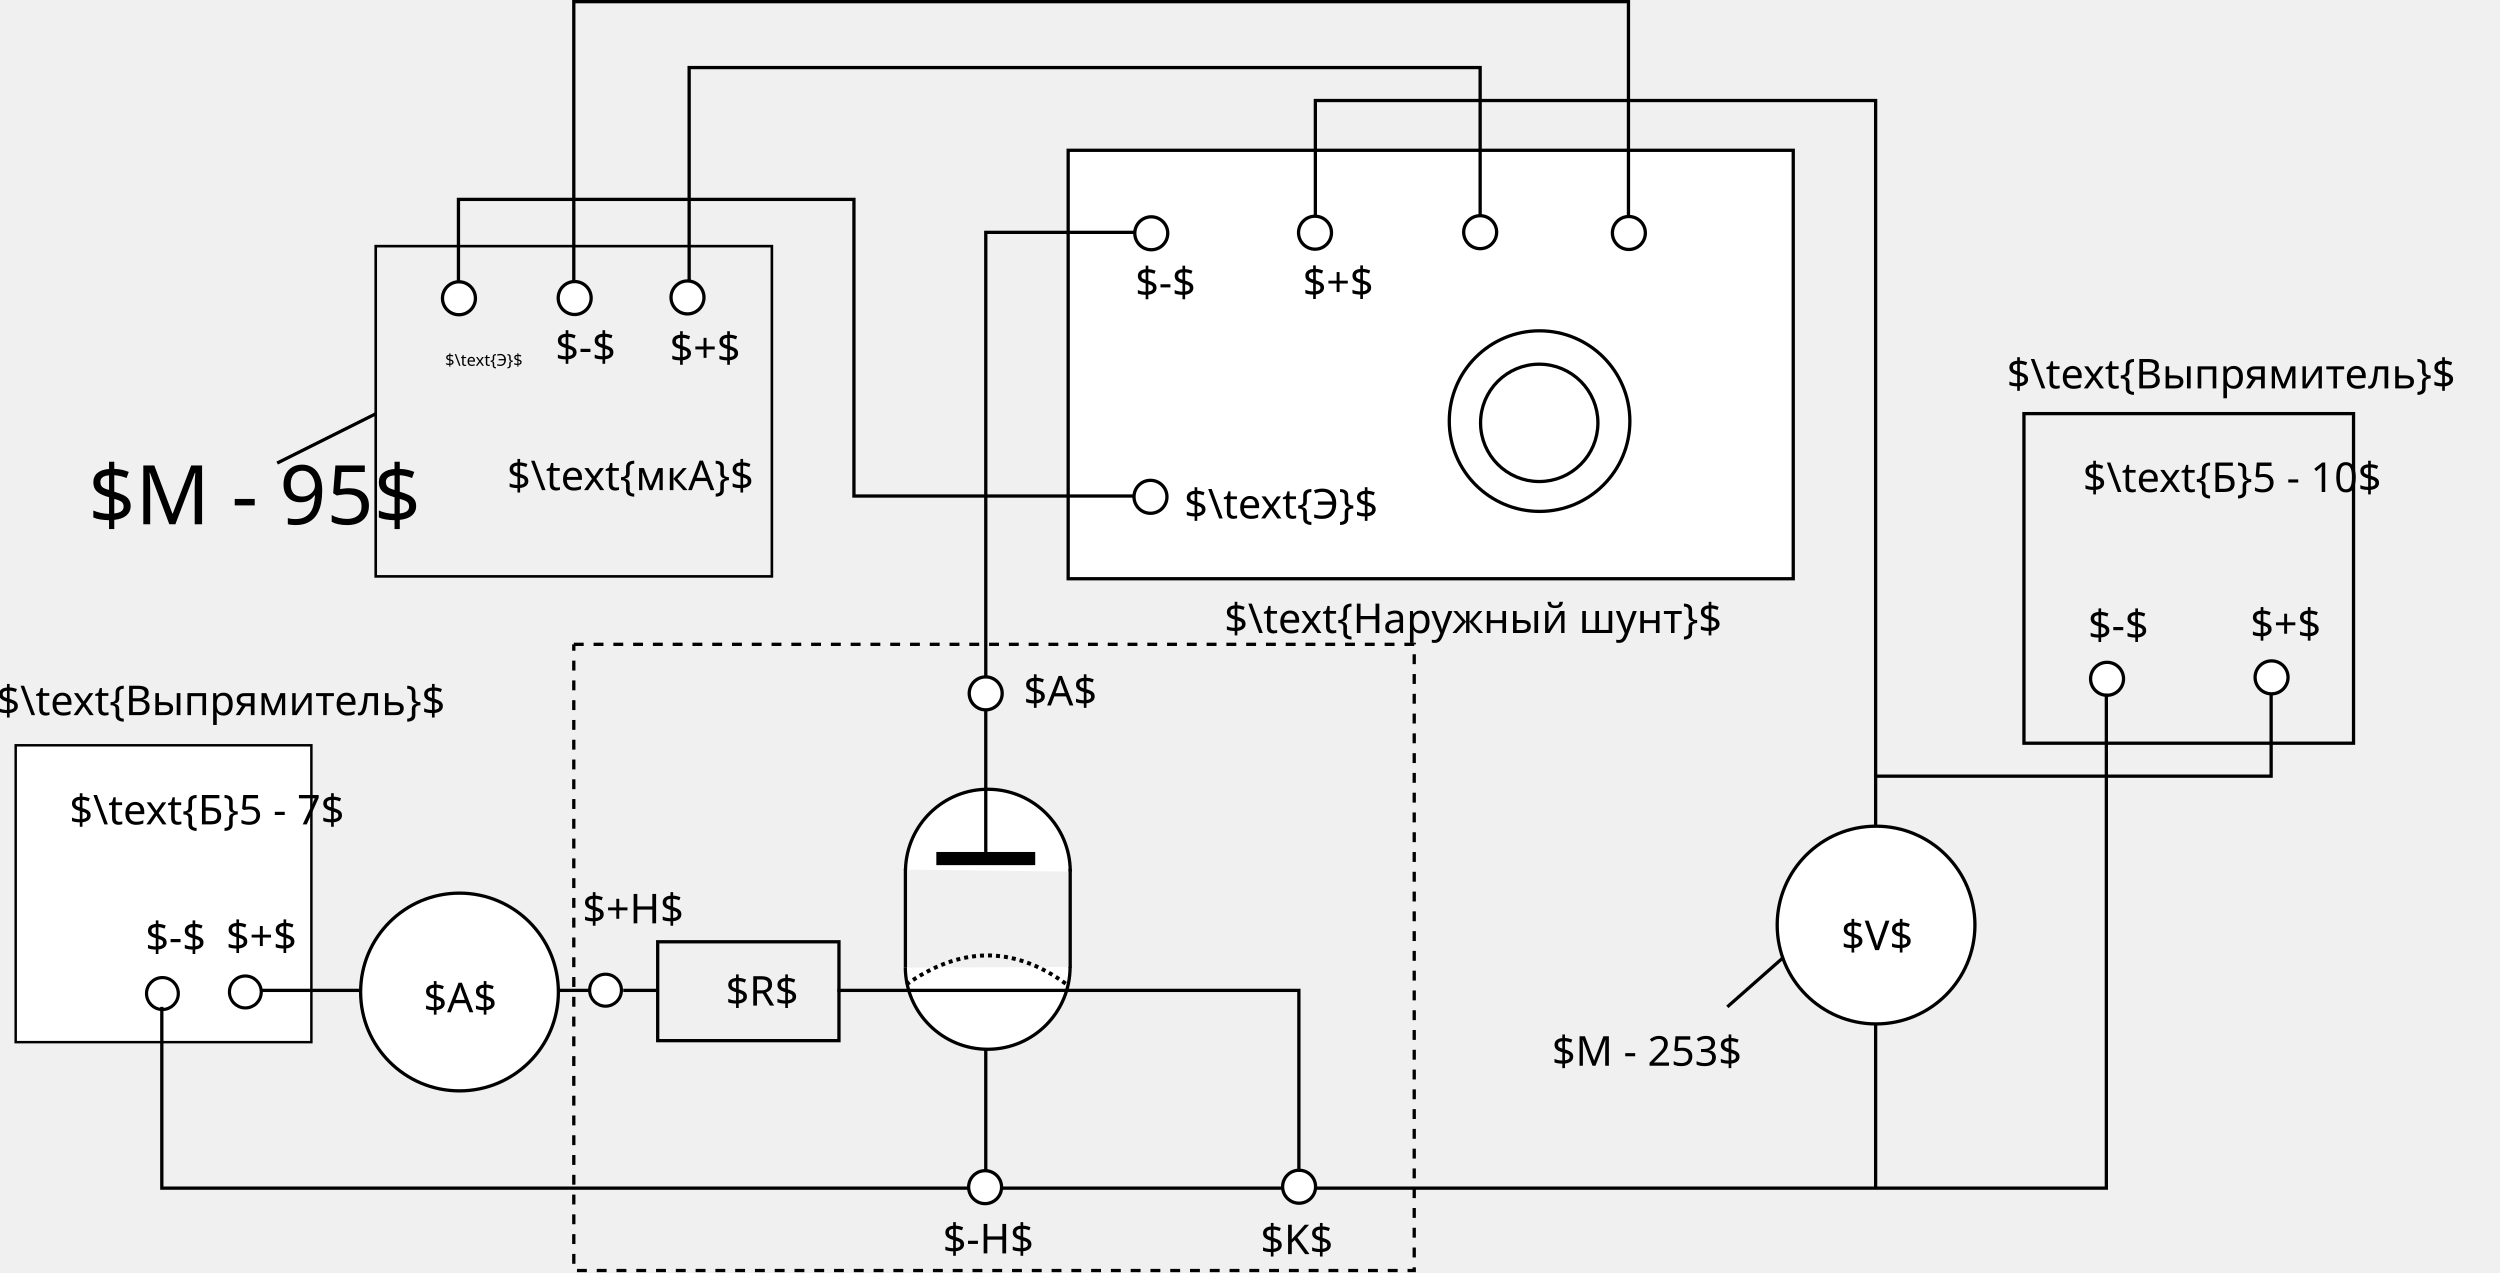
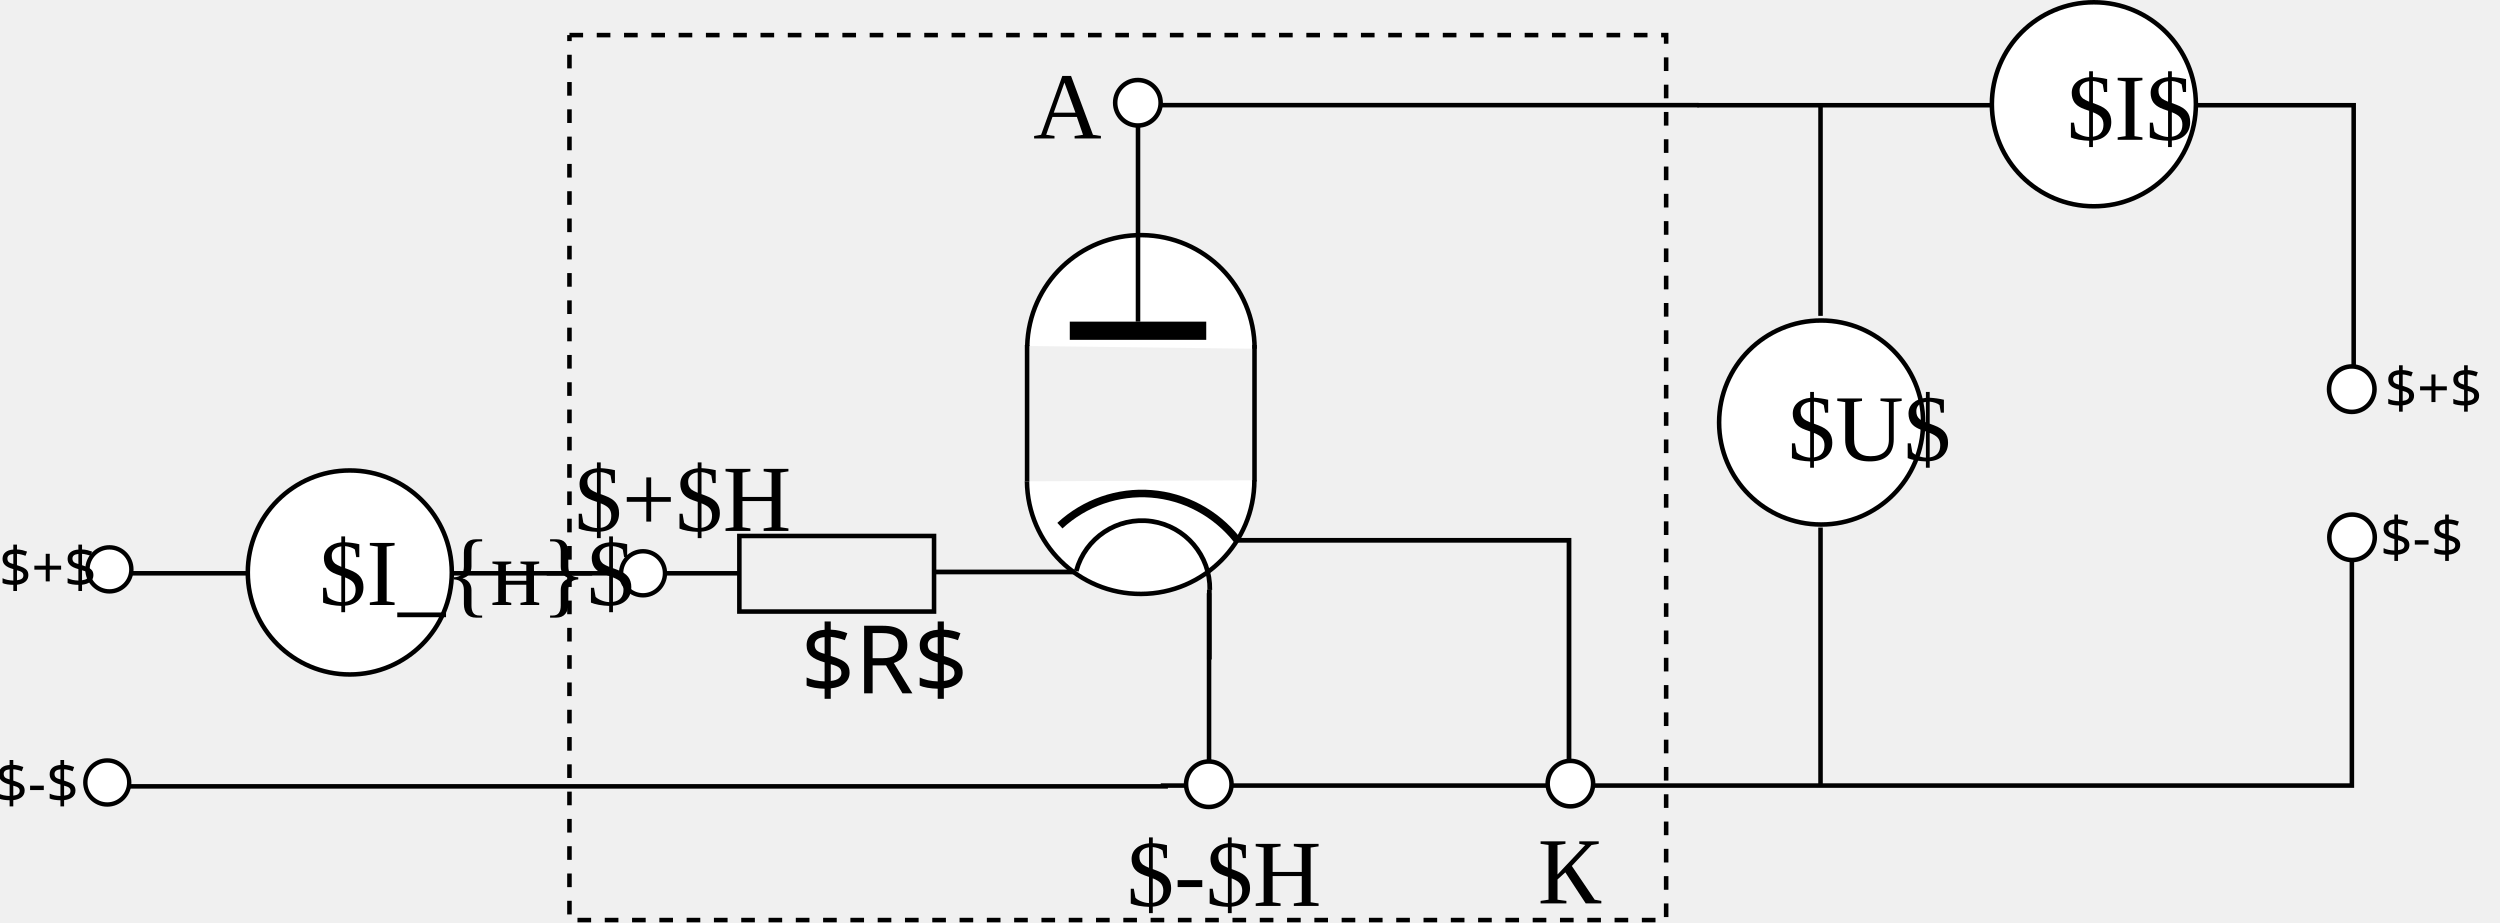
- <svg xmlns="http://www.w3.org/2000/svg" width="128.51mm" height="65.395mm" viewBox="0 0 455.349 231.714" id="svg25166" version="1.1">
+ <svg xmlns="http://www.w3.org/2000/svg" width="93.119mm" height="34.355mm" viewBox="0 0 329.949 121.731" id="svg25166" version="1.1">
  <defs id="defs25168" />
-   <g id="layer1" transform="translate(-309.092,-161.1479)">
-     <path style="fill:none;fill-rule:evenodd;stroke:#000000;stroke-width:0.478px;stroke-linecap:butt;stroke-linejoin:miter;stroke-opacity:1" d="m 377.525,266.132 72.158,0 0,-60.152 -72.158,0 z" id="path25176" />
-     <rect style="opacity:1;fill:#ffffff;fill-opacity:1;stroke:#000000;stroke-width:0.6;stroke-linejoin:miter;stroke-miterlimit:4;stroke-dasharray:none;stroke-dashoffset:0;stroke-opacity:1" id="rect25178" width="132.065" height="78.038" x="503.648" y="188.522" />
-     <path style="fill:none;fill-rule:evenodd;stroke:#000000;stroke-width:0.6px;stroke-linecap:butt;stroke-linejoin:miter;stroke-opacity:1" d="m 677.734,236.485 60.03,0 0,60.03 -60.03,0 z" id="path25720" />
-     <rect style="opacity:1;fill:#ffffff;fill-opacity:1;stroke:#000000;stroke-width:0.45;stroke-linejoin:miter;stroke-miterlimit:4;stroke-dasharray:none;stroke-dashoffset:0;stroke-opacity:1" id="rect25722" width="53.856" height="54.07" x="311.95" y="296.894" />
+   <g id="layer1" transform="translate(-338.4468,-273.8739)">
    <path style="opacity:1;fill:#ffffff;fill-opacity:1;stroke:#000000;stroke-width:0.6;stroke-linejoin:miter;stroke-miterlimit:4;stroke-dasharray:none;stroke-dashoffset:0;stroke-opacity:1" id="path25724" d="m 474.019,319.539 a 15.007,15.007 0 0 1 15.184,-14.633 15.007,15.007 0 0 1 14.826,14.997" />
    <path style="opacity:1;fill:#ffffff;fill-opacity:1;stroke:#000000;stroke-width:0.6;stroke-linejoin:miter;stroke-miterlimit:4;stroke-dasharray:none;stroke-dashoffset:0;stroke-opacity:1" id="path25724-7" d="m 473.985,-337.399 a 15.007,15.007 0 0 1 15.074,-14.862 15.007,15.007 0 0 1 14.94,14.998" transform="scale(1,-1)" />
    <path style="fill:none;fill-rule:evenodd;stroke:#000000;stroke-width:0.6px;stroke-linecap:butt;stroke-linejoin:miter;stroke-opacity:1" d="m 474.001,319.407 0,18.009" id="path25744" />
    <path style="fill:none;fill-rule:evenodd;stroke:#000000;stroke-width:0.6px;stroke-linecap:butt;stroke-linejoin:miter;stroke-opacity:1" d="m 504.016,337.416 0,-18.009" id="path25746" />
-     <circle style="opacity:1;fill:#ffffff;fill-opacity:1;stroke:#000000;stroke-width:0.6;stroke-linejoin:miter;stroke-miterlimit:4;stroke-dasharray:none;stroke-dashoffset:0;stroke-opacity:1" id="path41837" cx="392.686" cy="215.475" r="3.001" />
-     <circle style="opacity:1;fill:#ffffff;fill-opacity:1;stroke:#000000;stroke-width:0.6;stroke-linejoin:miter;stroke-miterlimit:4;stroke-dasharray:none;stroke-dashoffset:0;stroke-opacity:1" id="path41837-2" cx="413.764" cy="215.43" r="3.001" />
-     <circle style="opacity:1;fill:#ffffff;fill-opacity:1;stroke:#000000;stroke-width:0.6;stroke-linejoin:miter;stroke-miterlimit:4;stroke-dasharray:none;stroke-dashoffset:0;stroke-opacity:1" id="path41837-5" cx="434.314" cy="215.323" r="3.001" />
-     <circle style="opacity:1;fill:#ffffff;fill-opacity:1;stroke:#000000;stroke-width:0.6;stroke-linejoin:miter;stroke-miterlimit:4;stroke-dasharray:none;stroke-dashoffset:0;stroke-opacity:1" id="path41837-5-2" cx="518.641" cy="251.637" r="3.001" />
-     <circle style="opacity:1;fill:#ffffff;fill-opacity:1;stroke:#000000;stroke-width:0.6;stroke-linejoin:miter;stroke-miterlimit:4;stroke-dasharray:none;stroke-dashoffset:0;stroke-opacity:1" id="path41837-5-4" cx="518.784" cy="203.639" r="3.001" />
-     <circle style="opacity:1;fill:#ffffff;fill-opacity:1;stroke:#000000;stroke-width:0.6;stroke-linejoin:miter;stroke-miterlimit:4;stroke-dasharray:none;stroke-dashoffset:0;stroke-opacity:1" id="path41837-5-43" cx="548.608" cy="203.532" r="3.001" />
-     <circle style="opacity:1;fill:#ffffff;fill-opacity:1;stroke:#000000;stroke-width:0.6;stroke-linejoin:miter;stroke-miterlimit:4;stroke-dasharray:none;stroke-dashoffset:0;stroke-opacity:1" id="path41837-5-8" cx="578.688" cy="203.438" r="3.001" />
-     <circle style="opacity:1;fill:#ffffff;fill-opacity:1;stroke:#000000;stroke-width:0.6;stroke-linejoin:miter;stroke-miterlimit:4;stroke-dasharray:none;stroke-dashoffset:0;stroke-opacity:1" id="path41837-5-6" cx="605.774" cy="203.585" r="3.001" />
-     <circle style="opacity:1;fill:#ffffff;fill-opacity:1;stroke:#000000;stroke-width:0.6;stroke-linejoin:miter;stroke-miterlimit:4;stroke-dasharray:none;stroke-dashoffset:0;stroke-opacity:1" id="path41837-5-0" cx="692.87" cy="284.786" r="3.001" />
-     <circle style="opacity:1;fill:#ffffff;fill-opacity:1;stroke:#000000;stroke-width:0.6;stroke-linejoin:miter;stroke-miterlimit:4;stroke-dasharray:none;stroke-dashoffset:0;stroke-opacity:1" id="path41837-5-89" cx="722.834" cy="284.522" r="3.001" />
-     <ellipse style="opacity:1;fill:#ffffff;fill-opacity:1;stroke:#000000;stroke-width:0.58;stroke-linejoin:miter;stroke-miterlimit:4;stroke-dasharray:none;stroke-dashoffset:0;stroke-opacity:1" id="path41837-5-22" cx="353.78" cy="341.823" rx="2.896" ry="2.908" />
-     <ellipse style="opacity:1;fill:#ffffff;fill-opacity:1;stroke:#000000;stroke-width:0.58;stroke-linejoin:miter;stroke-miterlimit:4;stroke-dasharray:none;stroke-dashoffset:0;stroke-opacity:1" id="path41837-5-3" cx="338.674" cy="342.11" rx="2.896" ry="2.908" />
-     <path style="fill:none;fill-rule:evenodd;stroke:#000000;stroke-width:0.6px;stroke-linecap:butt;stroke-linejoin:miter;stroke-opacity:1" d="m 392.593,212.473 0,-15.007 72.036,0 0,54.027 51.025,0" id="path41923" />
-     <path style="fill:none;fill-rule:evenodd;stroke:#000000;stroke-width:0.6px;stroke-linecap:butt;stroke-linejoin:miter;stroke-opacity:1" d="m 413.603,212.473 0,-51.025 192.095,0 0,39.019" id="path41927" />
-     <path style="fill:none;fill-rule:evenodd;stroke:#000000;stroke-width:0.6px;stroke-linecap:butt;stroke-linejoin:miter;stroke-opacity:1" d="m 578.685,200.467 0,-27.013 -144.071,0 0,39.019" id="path41929" />
+     <circle style="opacity:1;fill:#ffffff;fill-opacity:1;stroke:#000000;stroke-width:0.6;stroke-linejoin:miter;stroke-miterlimit:4;stroke-dasharray:none;stroke-dashoffset:0;stroke-opacity:1" id="path41837-5-0" cx="648.87" cy="344.786" r="3.001" />
+     <circle style="opacity:1;fill:#ffffff;fill-opacity:1;stroke:#000000;stroke-width:0.6;stroke-linejoin:miter;stroke-miterlimit:4;stroke-dasharray:none;stroke-dashoffset:0;stroke-opacity:1" id="path41837-5-89" cx="648.834" cy="325.236" r="3.001" />
    <path style="fill:none;fill-rule:evenodd;stroke:#000000;stroke-width:2.401;stroke-linecap:butt;stroke-linejoin:miter;stroke-miterlimit:4;stroke-dasharray:none;stroke-opacity:1" d="m 479.636,317.525 18.009,0" id="path41933" />
    <circle style="opacity:1;fill:#ffffff;fill-opacity:1;stroke:#000000;stroke-width:0.6;stroke-linejoin:miter;stroke-miterlimit:4;stroke-dasharray:none;stroke-dashoffset:0;stroke-opacity:1" id="path41837-5-2-1" cx="488.627" cy="287.44" r="3.001" />
-     <path style="fill:none;fill-rule:evenodd;stroke:#000000;stroke-width:0.6px;stroke-linecap:butt;stroke-linejoin:miter;stroke-opacity:1" d="m 515.654,203.469 -27.013,0 0,81.04" id="path41950" />
+     <path style="fill:none;fill-rule:evenodd;stroke:#000000;stroke-width:0.6px;stroke-linecap:butt;stroke-linejoin:miter;stroke-opacity:1" d="m 562.623,287.751 -70.938,0" id="path41950" />
    <path style="fill:none;fill-rule:evenodd;stroke:#000000;stroke-width:0.6px;stroke-linecap:butt;stroke-linejoin:miter;stroke-opacity:1" d="m 488.64,290.512 0,25.813" id="path41952" />
-     <path style="fill:none;fill-rule:evenodd;stroke:#000000;stroke-width:0.729;stroke-linecap:butt;stroke-linejoin:miter;stroke-miterlimit:4;stroke-dasharray:0.729, 0.729;stroke-dashoffset:0;stroke-opacity:1" d="m 474.176,340.457 c 9.577,-6.748 19.305,-7.332 29.226,0" id="path41954" />
-     <circle style="opacity:1;fill:#ffffff;fill-opacity:1;stroke:#000000;stroke-width:0.6;stroke-linejoin:miter;stroke-miterlimit:4;stroke-dasharray:none;stroke-dashoffset:0;stroke-opacity:1" id="path41956" cx="589.509" cy="237.849" r="16.447" />
-     <circle style="opacity:1;fill:#ffffff;fill-opacity:1;stroke:#000000;stroke-width:0.6;stroke-linejoin:miter;stroke-miterlimit:4;stroke-dasharray:none;stroke-dashoffset:0;stroke-opacity:1" id="path41958" cx="589.448" cy="238.167" r="10.687" />
-     <circle style="opacity:1;fill:#ffffff;fill-opacity:1;stroke:#000000;stroke-width:0.6;stroke-linejoin:miter;stroke-miterlimit:4;stroke-dasharray:none;stroke-dashoffset:0;stroke-opacity:1" id="path41960" cx="650.797" cy="329.637" r="18.009" />
-     <circle style="opacity:1;fill:#ffffff;fill-opacity:1;stroke:#000000;stroke-width:0.6;stroke-linejoin:miter;stroke-miterlimit:4;stroke-dasharray:none;stroke-dashoffset:0;stroke-opacity:1" id="path41960-8" cx="392.785" cy="341.832" r="18.009" />
-     <path style="fill:none;fill-rule:evenodd;stroke:#000000;stroke-width:0.6px;stroke-linecap:butt;stroke-linejoin:miter;stroke-opacity:1" d="m 548.67,200.467 0,-21.01 102.05,0 0,132.065" id="path41977" />
-     <path style="fill:none;fill-rule:evenodd;stroke:#000000;stroke-width:0.6px;stroke-linecap:butt;stroke-linejoin:miter;stroke-opacity:1" d="m 650.72,302.518 72.036,0 0,-15.007" id="path41979" />
-     <path style="fill:none;fill-rule:evenodd;stroke:#000000;stroke-width:0.6px;stroke-linecap:butt;stroke-linejoin:miter;stroke-opacity:1" d="m 692.741,287.51 0,90.044 -144.071,0" id="path41985" />
+     <circle style="opacity:1;fill:#ffffff;fill-opacity:1;stroke:#000000;stroke-width:0.6;stroke-linejoin:miter;stroke-miterlimit:4;stroke-dasharray:none;stroke-dashoffset:0;stroke-opacity:1" id="path41960" cx="578.797" cy="329.637" r="13.463" />
+     <path style="fill:none;fill-rule:evenodd;stroke:#000000;stroke-width:0.6px;stroke-linecap:butt;stroke-linejoin:miter;stroke-opacity:1" d="m 578.72,287.63 0,27.933" id="path41977" />
+     <path style="fill:none;fill-rule:evenodd;stroke:#000000;stroke-width:0.6px;stroke-linecap:butt;stroke-linejoin:miter;stroke-opacity:1" d="m 562.475,287.762 86.61,0 0,34.465" id="path41979" />
+     <path style="fill:none;fill-rule:evenodd;stroke:#000000;stroke-width:0.6px;stroke-linecap:butt;stroke-linejoin:miter;stroke-opacity:1" d="m 648.846,347.867 0,29.687 -100.113,0" id="path41985" />
    <path style="fill:none;fill-rule:evenodd;stroke:#000000;stroke-width:0.6px;stroke-linecap:butt;stroke-linejoin:miter;stroke-opacity:1" d="m 542.667,377.555 -51.025,0" id="path41987" />
-     <circle style="opacity:1;fill:#ffffff;fill-opacity:1;stroke:#000000;stroke-width:0.6;stroke-linejoin:miter;stroke-miterlimit:4;stroke-dasharray:none;stroke-dashoffset:0;stroke-opacity:1" id="path41837-5-2-1-3" cx="488.519" cy="377.377" r="3.001" />
-     <path style="fill:none;fill-rule:evenodd;stroke:#000000;stroke-width:0.6px;stroke-linecap:butt;stroke-linejoin:miter;stroke-opacity:1" d="m 488.64,352.342 0,22.211" id="path42006" />
+     <circle style="opacity:1;fill:#ffffff;fill-opacity:1;stroke:#000000;stroke-width:0.6;stroke-linejoin:miter;stroke-miterlimit:4;stroke-dasharray:none;stroke-dashoffset:0;stroke-opacity:1" id="path41837-5-2-1-3" cx="497.984" cy="377.377" r="3.001" />
+     <path style="fill:none;fill-rule:evenodd;stroke:#000000;stroke-width:0.6px;stroke-linecap:butt;stroke-linejoin:miter;stroke-opacity:1" d="m 498.015,352.164 0,22.211" id="path42006" />
    <circle style="opacity:1;fill:#ffffff;fill-opacity:1;stroke:#000000;stroke-width:0.6;stroke-linejoin:miter;stroke-miterlimit:4;stroke-dasharray:none;stroke-dashoffset:0;stroke-opacity:1" id="path41837-5-2-1-3-4" cx="545.708" cy="377.297" r="3.001" />
-     <path style="fill:none;fill-rule:evenodd;stroke:#000000;stroke-width:0.6px;stroke-linecap:butt;stroke-linejoin:miter;stroke-opacity:1" d="m 428.884,332.684 0,18.009 33.016,0 0,-18.009 z" id="path42027" />
-     <path style="fill:none;fill-rule:evenodd;stroke:#000000;stroke-width:0.6px;stroke-linecap:butt;stroke-linejoin:miter;stroke-opacity:1" d="m 485.639,377.555 -147.073,0 0,-33.016" id="path42029" />
-     <path style="fill:none;fill-rule:evenodd;stroke:#000000;stroke-width:0.6px;stroke-linecap:butt;stroke-linejoin:miter;stroke-opacity:1" d="m 545.669,374.553 0,-33.016 -84.041,0" id="path42035" />
-     <ellipse style="opacity:1;fill:#ffffff;fill-opacity:1;stroke:#000000;stroke-width:0.58;stroke-linejoin:miter;stroke-miterlimit:4;stroke-dasharray:none;stroke-dashoffset:0;stroke-opacity:1" id="path41837-5-22-2" cx="419.384" cy="341.502" rx="2.896" ry="2.908" />
-     <path style="fill:none;fill-rule:evenodd;stroke:#000000;stroke-width:0.6px;stroke-linecap:butt;stroke-linejoin:miter;stroke-opacity:1" d="m 356.575,341.537 18.009,0" id="path42056" />
-     <path style="fill:none;fill-rule:evenodd;stroke:#000000;stroke-width:0.6px;stroke-linecap:butt;stroke-linejoin:miter;stroke-opacity:1" d="m 410.602,341.537 6.003,0" id="path42058" />
-     <path style="fill:none;fill-rule:evenodd;stroke:#000000;stroke-width:0.6px;stroke-linecap:butt;stroke-linejoin:miter;stroke-opacity:1" d="m 422.608,341.537 6.003,0" id="path42060" />
-     <path style="fill:none;fill-rule:evenodd;stroke:#000000;stroke-width:0.6px;stroke-linecap:butt;stroke-linejoin:miter;stroke-opacity:1" d="m 650.72,347.54 0,30.015" id="path42062" />
-     <path style="fill:none;fill-rule:evenodd;stroke:#000000;stroke-width:0.6;stroke-linecap:butt;stroke-linejoin:miter;stroke-miterlimit:4;stroke-dasharray:1.801, 1.801;stroke-dashoffset:0;stroke-opacity:1" d="m 413.603,278.506 153.076,0 0,114.056 -153.076,0 0,-114.056" id="path42064" />
-     <text xml:space="preserve" style="font-style:normal;font-weight:normal;font-size:7.504px;line-height:125%;font-family:sans-serif;letter-spacing:0px;word-spacing:0px;fill:#000000;fill-opacity:1;stroke:none;stroke-width:1px;stroke-linecap:butt;stroke-linejoin:miter;stroke-opacity:1" x="689.418" y="277.648" id="text42066">
-       <tspan id="tspan42068" x="689.418" y="277.648">$-$</tspan>
+     <path style="fill:none;fill-rule:evenodd;stroke:#000000;stroke-width:0.6px;stroke-linecap:butt;stroke-linejoin:miter;stroke-opacity:1" d="m 436.026,344.613 0,9.973 25.695,0 0,-9.973 z" id="path42027" />
+     <path style="fill:none;fill-rule:evenodd;stroke:#000000;stroke-width:0.6px;stroke-linecap:butt;stroke-linejoin:miter;stroke-opacity:1" d="m 492.588,377.658 -139.573,0" id="path42029" />
+     <ellipse style="opacity:1;fill:#ffffff;fill-opacity:1;stroke:#000000;stroke-width:0.58;stroke-linejoin:miter;stroke-miterlimit:4;stroke-dasharray:none;stroke-dashoffset:0;stroke-opacity:1" id="path41837-5-3" cx="352.603" cy="377.146" rx="2.896" ry="2.908" />
+     <path style="fill:none;fill-rule:evenodd;stroke:#000000;stroke-width:0.6px;stroke-linecap:butt;stroke-linejoin:miter;stroke-opacity:1" d="m 374.584,349.537 -21.58,0" id="path42056" />
+     <ellipse style="opacity:1;fill:#ffffff;fill-opacity:1;stroke:#000000;stroke-width:0.58;stroke-linejoin:miter;stroke-miterlimit:4;stroke-dasharray:none;stroke-dashoffset:0;stroke-opacity:1" id="path41837-5-22" cx="352.887" cy="349.02" rx="2.896" ry="2.908" />
+     <path style="fill:none;fill-rule:evenodd;stroke:#000000;stroke-width:0.6px;stroke-linecap:butt;stroke-linejoin:miter;stroke-opacity:1" d="m 410.602,349.537 6.003,0" id="path42058" />
+     <path style="fill:none;fill-rule:evenodd;stroke:#000000;stroke-width:0.6px;stroke-linecap:butt;stroke-linejoin:miter;stroke-opacity:1" d="m 398.054,349.537 38.146,0" id="path42060" />
+     <ellipse style="opacity:1;fill:#ffffff;fill-opacity:1;stroke:#000000;stroke-width:0.58;stroke-linejoin:miter;stroke-miterlimit:4;stroke-dasharray:none;stroke-dashoffset:0;stroke-opacity:1" id="path41837-5-22-2" cx="423.313" cy="349.537" rx="2.896" ry="2.908" />
+     <path style="fill:none;fill-rule:evenodd;stroke:#000000;stroke-width:0.6px;stroke-linecap:butt;stroke-linejoin:miter;stroke-opacity:1" d="m 578.72,343.499 0,34.055" id="path42062" />
+     <path style="fill:none;fill-rule:evenodd;stroke:#000000;stroke-width:0.6;stroke-linecap:butt;stroke-linejoin:miter;stroke-miterlimit:4;stroke-dasharray:1.801, 1.801;stroke-dashoffset:0;stroke-opacity:1" d="m 413.603,278.506 144.742,0 0,116.799 -144.742,0 0,-116.799" id="path42064" />
+     <text xml:space="preserve" style="font-style:normal;font-weight:normal;font-size:7.504px;line-height:125%;font-family:sans-serif;letter-spacing:0px;word-spacing:0px;fill:#000000;fill-opacity:1;stroke:none;stroke-width:1px;stroke-linecap:butt;stroke-linejoin:miter;stroke-opacity:1" x="652.561" y="347.47" id="text42066">
+       <tspan id="tspan42068" x="652.561" y="347.47">$-$</tspan>
    </text>
-     <text xml:space="preserve" style="font-style:normal;font-weight:normal;font-size:7.504px;line-height:125%;font-family:sans-serif;letter-spacing:0px;word-spacing:0px;fill:#000000;fill-opacity:1;stroke:none;stroke-width:1px;stroke-linecap:butt;stroke-linejoin:miter;stroke-opacity:1" x="718.965" y="277.405" id="text42070">
-       <tspan id="tspan42072" x="718.965" y="277.405">$+$</tspan>
+     <text xml:space="preserve" style="font-style:normal;font-weight:normal;font-size:7.504px;line-height:125%;font-family:sans-serif;letter-spacing:0px;word-spacing:0px;fill:#000000;fill-opacity:1;stroke:none;stroke-width:1px;stroke-linecap:butt;stroke-linejoin:miter;stroke-opacity:1" x="653.179" y="327.762" id="text42070">
+       <tspan id="tspan42072" x="653.179" y="327.762">$+$</tspan>
    </text>
-     <text xml:space="preserve" style="font-style:normal;font-weight:normal;font-size:7.504px;line-height:125%;font-family:sans-serif;letter-spacing:0px;word-spacing:0px;fill:#000000;fill-opacity:1;stroke:none;stroke-width:1px;stroke-linecap:butt;stroke-linejoin:miter;stroke-opacity:1" x="335.574" y="334.477" id="text42066-2">
-       <tspan id="tspan42068-4" x="335.574" y="334.477">$-$</tspan>
+     <text xml:space="preserve" style="font-style:normal;font-weight:normal;font-size:7.504px;line-height:125%;font-family:sans-serif;letter-spacing:0px;word-spacing:0px;fill:#000000;fill-opacity:1;stroke:none;stroke-width:1px;stroke-linecap:butt;stroke-linejoin:miter;stroke-opacity:1" x="337.824" y="379.87" id="text42066-2">
+       <tspan id="tspan42068-4" x="337.824" y="379.87">$-$</tspan>
    </text>
-     <text xml:space="preserve" style="font-style:normal;font-weight:normal;font-size:7.504px;line-height:125%;font-family:sans-serif;letter-spacing:0px;word-spacing:0px;fill:#000000;fill-opacity:1;stroke:none;stroke-width:1px;stroke-linecap:butt;stroke-linejoin:miter;stroke-opacity:1" x="410.234" y="226.977" id="text42066-5">
-       <tspan id="tspan42068-1" x="410.234" y="226.977">$-$</tspan>
+     <text xml:space="preserve" style="font-style:normal;font-weight:normal;font-size:7.504px;line-height:125%;font-family:sans-serif;letter-spacing:0px;word-spacing:0px;fill:#000000;fill-opacity:1;stroke:none;stroke-width:1px;stroke-linecap:butt;stroke-linejoin:miter;stroke-opacity:1" x="338.313" y="351.435" id="text42070-71">
+       <tspan id="tspan42072-6" x="338.313" y="351.435">$+$</tspan>
    </text>
-     <text xml:space="preserve" style="font-style:normal;font-weight:normal;font-size:7.504px;line-height:125%;font-family:sans-serif;letter-spacing:0px;word-spacing:0px;fill:#000000;fill-opacity:1;stroke:none;stroke-width:1px;stroke-linecap:butt;stroke-linejoin:miter;stroke-opacity:1" x="431.076" y="227.159" id="text42070-7">
-       <tspan id="tspan42072-5" x="431.076" y="227.159">$+$</tspan>
+     <text xml:space="preserve" style="font-style:normal;font-weight:normal;font-size:7.504px;line-height:125%;font-family:sans-serif;letter-spacing:0px;word-spacing:0px;fill:#000000;fill-opacity:1;stroke:none;stroke-width:1px;stroke-linecap:butt;stroke-linejoin:miter;stroke-opacity:1" x="444.122" y="365.38" id="text42166">
+       <tspan id="tspan42168" x="444.122" y="365.38" style="font-size:12.5px">$R$</tspan>
    </text>
-     <text xml:space="preserve" style="font-style:normal;font-weight:normal;font-size:7.504px;line-height:125%;font-family:sans-serif;letter-spacing:0px;word-spacing:0px;fill:#000000;fill-opacity:1;stroke:none;stroke-width:1px;stroke-linecap:butt;stroke-linejoin:miter;stroke-opacity:1" x="350.259" y="334.292" id="text42070-71">
-       <tspan id="tspan42072-6" x="350.259" y="334.292">$+$</tspan>
+     <text xml:space="preserve" style="color:#000000;font-style:normal;font-variant:normal;font-weight:normal;font-stretch:normal;font-size:12.5px;line-height:125%;font-family:'Times New Roman';-inkscape-font-specification:'Times New Roman, ';text-indent:0;text-align:start;text-decoration:none;text-decoration-line:none;text-decoration-style:solid;text-decoration-color:#000000;letter-spacing:0px;word-spacing:0px;text-transform:none;direction:ltr;block-progression:tb;writing-mode:lr-tb;baseline-shift:baseline;text-anchor:start;white-space:normal;clip-rule:nonzero;display:inline;overflow:visible;visibility:visible;opacity:1;isolation:auto;mix-blend-mode:normal;color-interpolation:sRGB;color-interpolation-filters:linearRGB;solid-color:#000000;solid-opacity:1;fill:#000000;fill-opacity:1;fill-rule:nonzero;stroke:none;stroke-width:0.5;stroke-linecap:butt;stroke-linejoin:miter;stroke-miterlimit:4;stroke-dasharray:none;stroke-dashoffset:0;stroke-opacity:1;color-rendering:auto;image-rendering:auto;shape-rendering:auto;text-rendering:auto;enable-background:accumulate" x="574.413" y="334.648" id="text4245">
+       <tspan id="tspan4247" x="574.413" y="334.648">$U$</tspan>
    </text>
-     <text xml:space="preserve" style="font-style:normal;font-weight:normal;font-size:7.504px;line-height:125%;font-family:sans-serif;letter-spacing:0px;word-spacing:0px;fill:#000000;fill-opacity:1;stroke:none;stroke-width:1px;stroke-linecap:butt;stroke-linejoin:miter;stroke-opacity:1" x="386.228" y="345.521" id="text42126">
-       <tspan id="tspan42128" x="386.228" y="345.521">$A$</tspan>
+     <path style="color:#000000;clip-rule:nonzero;display:inline;overflow:visible;visibility:visible;opacity:1;isolation:auto;mix-blend-mode:normal;color-interpolation:sRGB;color-interpolation-filters:linearRGB;solid-color:#000000;solid-opacity:1;fill:none;fill-opacity:1;fill-rule:nonzero;stroke:#000000;stroke-width:0.625;stroke-linecap:butt;stroke-linejoin:miter;stroke-miterlimit:4;stroke-dasharray:none;stroke-dashoffset:0;stroke-opacity:1;color-rendering:auto;image-rendering:auto;shape-rendering:auto;text-rendering:auto;enable-background:accumulate" id="path4257" d="m 480.492,349.232 a 8.965,8.965 0 0 1 9.918,-6.556 8.965,8.965 0 0 1 7.705,9.054" />
+     <path style="opacity:1;fill:#ff6600;fill-opacity:1;fill-rule:nonzero;stroke:#000000;stroke-width:0.625;stroke-linecap:butt;stroke-linejoin:miter;stroke-miterlimit:4;stroke-dasharray:none;stroke-dashoffset:0;stroke-opacity:1" d="m 498.054,351.698 0,9.218" id="path4263" />
+     <path d="m 478.331,343.25 a 16.112,16.391 0 0 1 12.068,-4.198 16.112,16.391 0 0 1 11.286,6.043" id="path4267" style="color:#000000;clip-rule:nonzero;display:inline;overflow:visible;visibility:visible;opacity:1;isolation:auto;mix-blend-mode:normal;color-interpolation:sRGB;color-interpolation-filters:linearRGB;solid-color:#000000;solid-opacity:1;fill:none;fill-opacity:1;fill-rule:nonzero;stroke:#000000;stroke-width:1;stroke-linecap:butt;stroke-linejoin:miter;stroke-miterlimit:4;stroke-dasharray:none;stroke-dashoffset:0;stroke-opacity:1;color-rendering:auto;image-rendering:auto;shape-rendering:auto;text-rendering:auto;enable-background:accumulate" />
+     <path style="opacity:1;fill:none;fill-opacity:1;fill-rule:nonzero;stroke:#000000;stroke-width:0.625;stroke-linecap:butt;stroke-linejoin:miter;stroke-miterlimit:4;stroke-dasharray:none;stroke-dashoffset:0;stroke-opacity:1" d="m 501.774,345.184 43.75,0 0,28.929" id="path4269" />
+     <text xml:space="preserve" style="color:#000000;font-style:normal;font-variant:normal;font-weight:normal;font-stretch:normal;font-size:12.5px;line-height:125%;font-family:'Times New Roman';-inkscape-font-specification:'Times New Roman, ';text-indent:0;text-align:start;text-decoration:none;text-decoration-line:none;text-decoration-style:solid;text-decoration-color:#000000;letter-spacing:0px;word-spacing:0px;text-transform:none;direction:ltr;block-progression:tb;writing-mode:lr-tb;baseline-shift:baseline;text-anchor:start;white-space:normal;clip-rule:nonzero;display:inline;overflow:visible;visibility:visible;opacity:1;isolation:auto;mix-blend-mode:normal;color-interpolation:sRGB;color-interpolation-filters:linearRGB;solid-color:#000000;solid-opacity:1;fill:#000000;fill-opacity:1;fill-rule:nonzero;stroke:none;stroke-width:0.5;stroke-linecap:butt;stroke-linejoin:miter;stroke-miterlimit:4;stroke-dasharray:none;stroke-dashoffset:0;stroke-opacity:1;color-rendering:auto;image-rendering:auto;shape-rendering:auto;text-rendering:auto;enable-background:accumulate" x="541.413" y="393.098" id="text4271">
+       <tspan id="tspan4273" x="541.413" y="393.098">К</tspan>
    </text>
-     <text xml:space="preserve" style="font-style:normal;font-weight:normal;font-size:7.504px;line-height:125%;font-family:sans-serif;letter-spacing:0px;word-spacing:0px;fill:#000000;fill-opacity:1;stroke:none;stroke-width:1px;stroke-linecap:butt;stroke-linejoin:miter;stroke-opacity:1" x="644.443" y="334.2" id="text42130">
-       <tspan id="tspan42132" x="644.443" y="334.2">$V$</tspan>
+     <text xml:space="preserve" style="color:#000000;font-style:normal;font-variant:normal;font-weight:normal;font-stretch:normal;font-size:12.5px;line-height:125%;font-family:'Times New Roman';-inkscape-font-specification:'Times New Roman, ';text-indent:0;text-align:start;text-decoration:none;text-decoration-line:none;text-decoration-style:solid;text-decoration-color:#000000;letter-spacing:0px;word-spacing:0px;text-transform:none;direction:ltr;block-progression:tb;writing-mode:lr-tb;baseline-shift:baseline;text-anchor:start;white-space:normal;clip-rule:nonzero;display:inline;overflow:visible;visibility:visible;opacity:1;isolation:auto;mix-blend-mode:normal;color-interpolation:sRGB;color-interpolation-filters:linearRGB;solid-color:#000000;solid-opacity:1;fill:#000000;fill-opacity:1;fill-rule:nonzero;stroke:none;stroke-width:0.5;stroke-linecap:butt;stroke-linejoin:miter;stroke-miterlimit:4;stroke-dasharray:none;stroke-dashoffset:0;stroke-opacity:1;color-rendering:auto;image-rendering:auto;shape-rendering:auto;text-rendering:auto;enable-background:accumulate" x="474.806" y="292.148" id="text4275">
+       <tspan id="tspan4277" x="474.806" y="292.148">А</tspan>
    </text>
-     <text xml:space="preserve" style="font-style:normal;font-weight:normal;font-size:7.504px;line-height:125%;font-family:sans-serif;letter-spacing:0px;word-spacing:0px;fill:#000000;fill-opacity:1;stroke:none;stroke-width:1px;stroke-linecap:butt;stroke-linejoin:miter;stroke-opacity:1" x="591.763" y="355.258" id="text42134">
-       <tspan id="tspan42136" x="591.763" y="355.258">$M - 253$</tspan>
+     <circle r="13.463" cy="287.637" cx="614.797" id="circle4279" style="opacity:1;fill:#ffffff;fill-opacity:1;stroke:#000000;stroke-width:0.6;stroke-linejoin:miter;stroke-miterlimit:4;stroke-dasharray:none;stroke-dashoffset:0;stroke-opacity:1" />
+     <text xml:space="preserve" style="color:#000000;font-style:normal;font-variant:normal;font-weight:normal;font-stretch:normal;font-size:12.5px;line-height:125%;font-family:'Times New Roman';-inkscape-font-specification:'Times New Roman, ';text-indent:0;text-align:start;text-decoration:none;text-decoration-line:none;text-decoration-style:solid;text-decoration-color:#000000;letter-spacing:0px;word-spacing:0px;text-transform:none;direction:ltr;block-progression:tb;writing-mode:lr-tb;baseline-shift:baseline;text-anchor:start;white-space:normal;clip-rule:nonzero;display:inline;overflow:visible;visibility:visible;opacity:1;isolation:auto;mix-blend-mode:normal;color-interpolation:sRGB;color-interpolation-filters:linearRGB;solid-color:#000000;solid-opacity:1;fill:#000000;fill-opacity:1;fill-rule:nonzero;stroke:none;stroke-width:0.5;stroke-linecap:butt;stroke-linejoin:miter;stroke-miterlimit:4;stroke-dasharray:none;stroke-dashoffset:0;stroke-opacity:1;color-rendering:auto;image-rendering:auto;shape-rendering:auto;text-rendering:auto;enable-background:accumulate" x="611.235" y="292.326" id="text4249">
+       <tspan id="tspan4251" x="611.235" y="292.326">$I$</tspan>
    </text>
-     <path style="fill:none;fill-rule:evenodd;stroke:#000000;stroke-width:0.6px;stroke-linecap:butt;stroke-linejoin:miter;stroke-opacity:1" d="m 633.912,335.534 -10.205,9.004" id="path42138" />
-     <text xml:space="preserve" style="font-style:normal;font-weight:normal;font-size:7.504px;line-height:125%;font-family:sans-serif;letter-spacing:0px;word-spacing:0px;fill:#000000;fill-opacity:1;stroke:none;stroke-width:1px;stroke-linecap:butt;stroke-linejoin:miter;stroke-opacity:1" x="538.676" y="389.58" id="text42140">
-       <tspan id="tspan42142" x="538.676" y="389.58">$K$</tspan>
+     <circle style="opacity:1;fill:#ffffff;fill-opacity:1;stroke:#000000;stroke-width:0.6;stroke-linejoin:miter;stroke-miterlimit:4;stroke-dasharray:none;stroke-dashoffset:0;stroke-opacity:1" id="circle4281" cx="384.613" cy="349.428" r="13.463" />
+     <text xml:space="preserve" style="color:#000000;font-style:normal;font-variant:normal;font-weight:normal;font-stretch:normal;font-size:12.5px;line-height:125%;font-family:'Times New Roman';-inkscape-font-specification:'Times New Roman, ';text-indent:0;text-align:start;text-decoration:none;text-decoration-line:none;text-decoration-style:solid;text-decoration-color:#000000;letter-spacing:0px;word-spacing:0px;text-transform:none;direction:ltr;block-progression:tb;writing-mode:lr-tb;baseline-shift:baseline;text-anchor:start;white-space:normal;clip-rule:nonzero;display:inline;overflow:visible;visibility:visible;opacity:1;isolation:auto;mix-blend-mode:normal;color-interpolation:sRGB;color-interpolation-filters:linearRGB;solid-color:#000000;solid-opacity:1;fill:#000000;fill-opacity:1;fill-rule:nonzero;stroke:none;stroke-width:0.5;stroke-linecap:butt;stroke-linejoin:miter;stroke-miterlimit:4;stroke-dasharray:none;stroke-dashoffset:0;stroke-opacity:1;color-rendering:auto;image-rendering:auto;shape-rendering:auto;text-rendering:auto;enable-background:accumulate" x="380.556" y="353.719" id="text4253">
+       <tspan id="tspan4255" x="380.556" y="353.719">$I_{н}$</tspan>
    </text>
-     <text xml:space="preserve" style="font-style:normal;font-weight:normal;font-size:7.504px;line-height:125%;font-family:sans-serif;letter-spacing:0px;word-spacing:0px;fill:#000000;fill-opacity:1;stroke:none;stroke-width:1px;stroke-linecap:butt;stroke-linejoin:miter;stroke-opacity:1" x="480.811" y="389.438" id="text42144">
-       <tspan id="tspan42146" x="480.811" y="389.438">$-H$</tspan>
+     <path style="opacity:1;fill:#ffffff;fill-opacity:1;fill-rule:nonzero;stroke:#000000;stroke-width:0.625;stroke-linecap:butt;stroke-linejoin:miter;stroke-miterlimit:4;stroke-dasharray:none;stroke-dashoffset:0;stroke-opacity:1" d="m 480.25,349.362 -18.498,0" id="path4292" />
+     <text xml:space="preserve" style="color:#000000;font-style:normal;font-variant:normal;font-weight:normal;font-stretch:normal;font-size:12.5px;line-height:125%;font-family:'Times New Roman';-inkscape-font-specification:'Times New Roman, ';text-indent:0;text-align:start;text-decoration:none;text-decoration-line:none;text-decoration-style:solid;text-decoration-color:#000000;letter-spacing:0px;word-spacing:0px;text-transform:none;direction:ltr;block-progression:tb;writing-mode:lr-tb;baseline-shift:baseline;text-anchor:start;white-space:normal;clip-rule:nonzero;display:inline;overflow:visible;visibility:visible;opacity:1;isolation:auto;mix-blend-mode:normal;color-interpolation:sRGB;color-interpolation-filters:linearRGB;solid-color:#000000;solid-opacity:1;fill:#000000;fill-opacity:1;fill-rule:nonzero;stroke:none;stroke-width:0.5;stroke-linecap:butt;stroke-linejoin:miter;stroke-miterlimit:4;stroke-dasharray:none;stroke-dashoffset:0;stroke-opacity:1;color-rendering:auto;image-rendering:auto;shape-rendering:auto;text-rendering:auto;enable-background:accumulate" x="486.949" y="388.755" id="text4296">
+       <tspan id="tspan4298" x="486.949" y="388.755" />
    </text>
-     <text xml:space="preserve" style="font-style:normal;font-weight:normal;font-size:7.504px;line-height:125%;font-family:sans-serif;letter-spacing:0px;word-spacing:0px;fill:#000000;fill-opacity:1;stroke:none;stroke-width:1px;stroke-linecap:butt;stroke-linejoin:miter;stroke-opacity:1" x="495.518" y="289.639" id="text42126-9">
-       <tspan id="tspan42128-8" x="495.518" y="289.639">$A$</tspan>
+     <text xml:space="preserve" style="color:#000000;font-style:normal;font-variant:normal;font-weight:normal;font-stretch:normal;font-size:12.5px;line-height:125%;font-family:'Times New Roman';-inkscape-font-specification:'Times New Roman, ';text-indent:0;text-align:start;text-decoration:none;text-decoration-line:none;text-decoration-style:solid;text-decoration-color:#000000;letter-spacing:0px;word-spacing:0px;text-transform:none;direction:ltr;block-progression:tb;writing-mode:lr-tb;baseline-shift:baseline;text-anchor:start;white-space:normal;clip-rule:nonzero;display:inline;overflow:visible;visibility:visible;opacity:1;isolation:auto;mix-blend-mode:normal;color-interpolation:sRGB;color-interpolation-filters:linearRGB;solid-color:#000000;solid-opacity:1;fill:#000000;fill-opacity:1;fill-rule:nonzero;stroke:none;stroke-width:0.5;stroke-linecap:butt;stroke-linejoin:miter;stroke-miterlimit:4;stroke-dasharray:none;stroke-dashoffset:0;stroke-opacity:1;color-rendering:auto;image-rendering:auto;shape-rendering:auto;text-rendering:auto;enable-background:accumulate" x="487.152" y="393.434" id="text4300">
+       <tspan id="tspan4302" x="487.152" y="393.434">$-$Н</tspan>
    </text>
-     <text xml:space="preserve" style="font-style:normal;font-weight:normal;font-size:7.504px;line-height:125%;font-family:sans-serif;letter-spacing:0px;word-spacing:0px;fill:#000000;fill-opacity:1;stroke:none;stroke-width:1px;stroke-linecap:butt;stroke-linejoin:miter;stroke-opacity:1" x="441.264" y="344.309" id="text42166">
-       <tspan id="tspan42168" x="441.264" y="344.309">$R$</tspan>
-     </text>
-     <text xml:space="preserve" style="font-style:normal;font-weight:normal;font-size:7.504px;line-height:125%;font-family:sans-serif;letter-spacing:0px;word-spacing:0px;fill:#000000;fill-opacity:1;stroke:none;stroke-width:1px;stroke-linecap:butt;stroke-linejoin:miter;stroke-opacity:1" x="415.18" y="329.327" id="text42170">
-       <tspan id="tspan42172" x="415.18" y="329.327">$+H$</tspan>
-     </text>
-     <text xml:space="preserve" style="font-style:normal;font-weight:normal;font-size:7.504px;line-height:125%;font-family:sans-serif;letter-spacing:0px;word-spacing:0px;fill:#000000;fill-opacity:1;stroke:none;stroke-width:1px;stroke-linecap:butt;stroke-linejoin:miter;stroke-opacity:1" x="515.873" y="215.217" id="text42066-1">
-       <tspan id="tspan42068-3" x="515.873" y="215.217">$-$</tspan>
-     </text>
-     <text xml:space="preserve" style="font-style:normal;font-weight:normal;font-size:7.504px;line-height:125%;font-family:sans-serif;letter-spacing:0px;word-spacing:0px;fill:#000000;fill-opacity:1;stroke:none;stroke-width:1px;stroke-linecap:butt;stroke-linejoin:miter;stroke-opacity:1" x="546.379" y="215.172" id="text42070-7-3">
-       <tspan id="tspan42072-5-3" x="546.379" y="215.172">$+$</tspan>
-     </text>
-     <path style="fill:none;fill-rule:evenodd;stroke:#000000;stroke-width:0.6px;stroke-linecap:butt;stroke-linejoin:miter;stroke-opacity:1" d="m 377.586,236.485 -18.009,9.004" id="path42210" />
-     <text xml:space="preserve" style="font-style:normal;font-weight:normal;font-size:15.007px;line-height:125%;font-family:sans-serif;letter-spacing:0px;word-spacing:0px;fill:#000000;fill-opacity:1;stroke:none;stroke-width:1px;stroke-linecap:butt;stroke-linejoin:miter;stroke-opacity:1" x="325.155" y="256.63" id="text42212">
-       <tspan id="tspan42214" x="325.155" y="256.63">$M - 95$</tspan>
-     </text>
-     <text xml:space="preserve" style="font-style:normal;font-weight:normal;font-size:7.504px;line-height:125%;font-family:sans-serif;letter-spacing:0px;word-spacing:0px;fill:#000000;fill-opacity:1;stroke:none;stroke-width:1px;stroke-linecap:butt;stroke-linejoin:miter;stroke-opacity:1" x="401.45" y="250.421" id="text42273">
-       <tspan id="tspan42275" x="401.45" y="250.421">$\text{мкА}$</tspan>
-     </text>
-     <text xml:space="preserve" style="font-style:normal;font-weight:normal;font-size:7.504px;line-height:125%;font-family:sans-serif;letter-spacing:0px;word-spacing:0px;fill:#000000;fill-opacity:1;stroke:none;stroke-width:1px;stroke-linecap:butt;stroke-linejoin:miter;stroke-opacity:1" x="321.734" y="311.308" id="text42372">
-       <tspan id="tspan42374" x="321.734" y="311.308">$\text{Б}5 - 7$</tspan>
-     </text>
-     <text xml:space="preserve" style="font-style:normal;font-weight:normal;font-size:7.504px;line-height:125%;font-family:sans-serif;letter-spacing:0px;word-spacing:0px;fill:#000000;fill-opacity:1;stroke:none;stroke-width:1px;stroke-linecap:butt;stroke-linejoin:miter;stroke-opacity:1" x="688.469" y="250.761" id="text42376">
-       <tspan id="tspan42378" x="688.469" y="250.761">$\text{Б}5 - 10$</tspan>
-     </text>
-     <text xml:space="preserve" style="font-style:normal;font-weight:normal;font-size:7.504px;line-height:125%;font-family:sans-serif;letter-spacing:0px;word-spacing:0px;fill:#000000;fill-opacity:1;stroke:none;stroke-width:1px;stroke-linecap:butt;stroke-linejoin:miter;stroke-opacity:1" x="524.784" y="255.581" id="text42380">
-       <tspan id="tspan42382" x="524.784" y="255.581">$\text{Э}$</tspan>
-     </text>
-     <text xml:space="preserve" style="font-style:normal;font-weight:normal;font-size:7.504px;line-height:125%;font-family:sans-serif;letter-spacing:0px;word-spacing:0px;fill:#000000;fill-opacity:1;stroke:none;stroke-width:1px;stroke-linecap:butt;stroke-linejoin:miter;stroke-opacity:1" x="390.164" y="227.778" id="text42380-7">
-       <tspan id="tspan42382-9" x="390.164" y="227.778" style="font-size:3.001px">$\text{Э}$</tspan>
-     </text>
-     <text xml:space="preserve" style="font-style:normal;font-weight:normal;font-size:7.504px;line-height:125%;font-family:sans-serif;letter-spacing:0px;word-spacing:0px;fill:#000000;fill-opacity:1;stroke:none;stroke-width:1px;stroke-linecap:butt;stroke-linejoin:miter;stroke-opacity:1" x="674.613" y="231.894" id="text42402">
-       <tspan id="tspan42404" x="674.613" y="231.894">$\text{Выпрямитель}$</tspan>
-     </text>
-     <text xml:space="preserve" style="font-style:normal;font-weight:normal;font-size:7.504px;line-height:125%;font-family:sans-serif;letter-spacing:0px;word-spacing:0px;fill:#000000;fill-opacity:1;stroke:none;stroke-width:1px;stroke-linecap:butt;stroke-linejoin:miter;stroke-opacity:1" x="308.469" y="291.406" id="text42402-8">
-       <tspan id="tspan42404-6" x="308.469" y="291.406">$\text{Выпрямитель}$</tspan>
-     </text>
-     <text xml:space="preserve" style="font-style:normal;font-weight:normal;font-size:7.504px;line-height:125%;font-family:sans-serif;letter-spacing:0px;word-spacing:0px;fill:#000000;fill-opacity:1;stroke:none;stroke-width:1px;stroke-linecap:butt;stroke-linejoin:miter;stroke-opacity:1" x="532.086" y="276.444" id="text42424">
-       <tspan id="tspan42426" x="532.086" y="276.444">$\text{Наружный шунт}$</tspan>
+     <text xml:space="preserve" style="color:#000000;font-style:normal;font-variant:normal;font-weight:normal;font-stretch:normal;font-size:12.5px;line-height:125%;font-family:'Times New Roman';-inkscape-font-specification:'Times New Roman, ';text-indent:0;text-align:start;text-decoration:none;text-decoration-line:none;text-decoration-style:solid;text-decoration-color:#000000;letter-spacing:0px;word-spacing:0px;text-transform:none;direction:ltr;block-progression:tb;writing-mode:lr-tb;baseline-shift:baseline;text-anchor:start;white-space:normal;clip-rule:nonzero;display:inline;overflow:visible;visibility:visible;opacity:1;isolation:auto;mix-blend-mode:normal;color-interpolation:sRGB;color-interpolation-filters:linearRGB;solid-color:#000000;solid-opacity:1;fill:#000000;fill-opacity:1;fill-rule:nonzero;stroke:none;stroke-width:0.5;stroke-linecap:butt;stroke-linejoin:miter;stroke-miterlimit:4;stroke-dasharray:none;stroke-dashoffset:0;stroke-opacity:1;color-rendering:auto;image-rendering:auto;shape-rendering:auto;text-rendering:auto;enable-background:accumulate" x="414.294" y="343.947" id="text4304">
+       <tspan id="tspan4306" x="414.294" y="343.947">$+$Н</tspan>
    </text>
  </g>
</svg>
